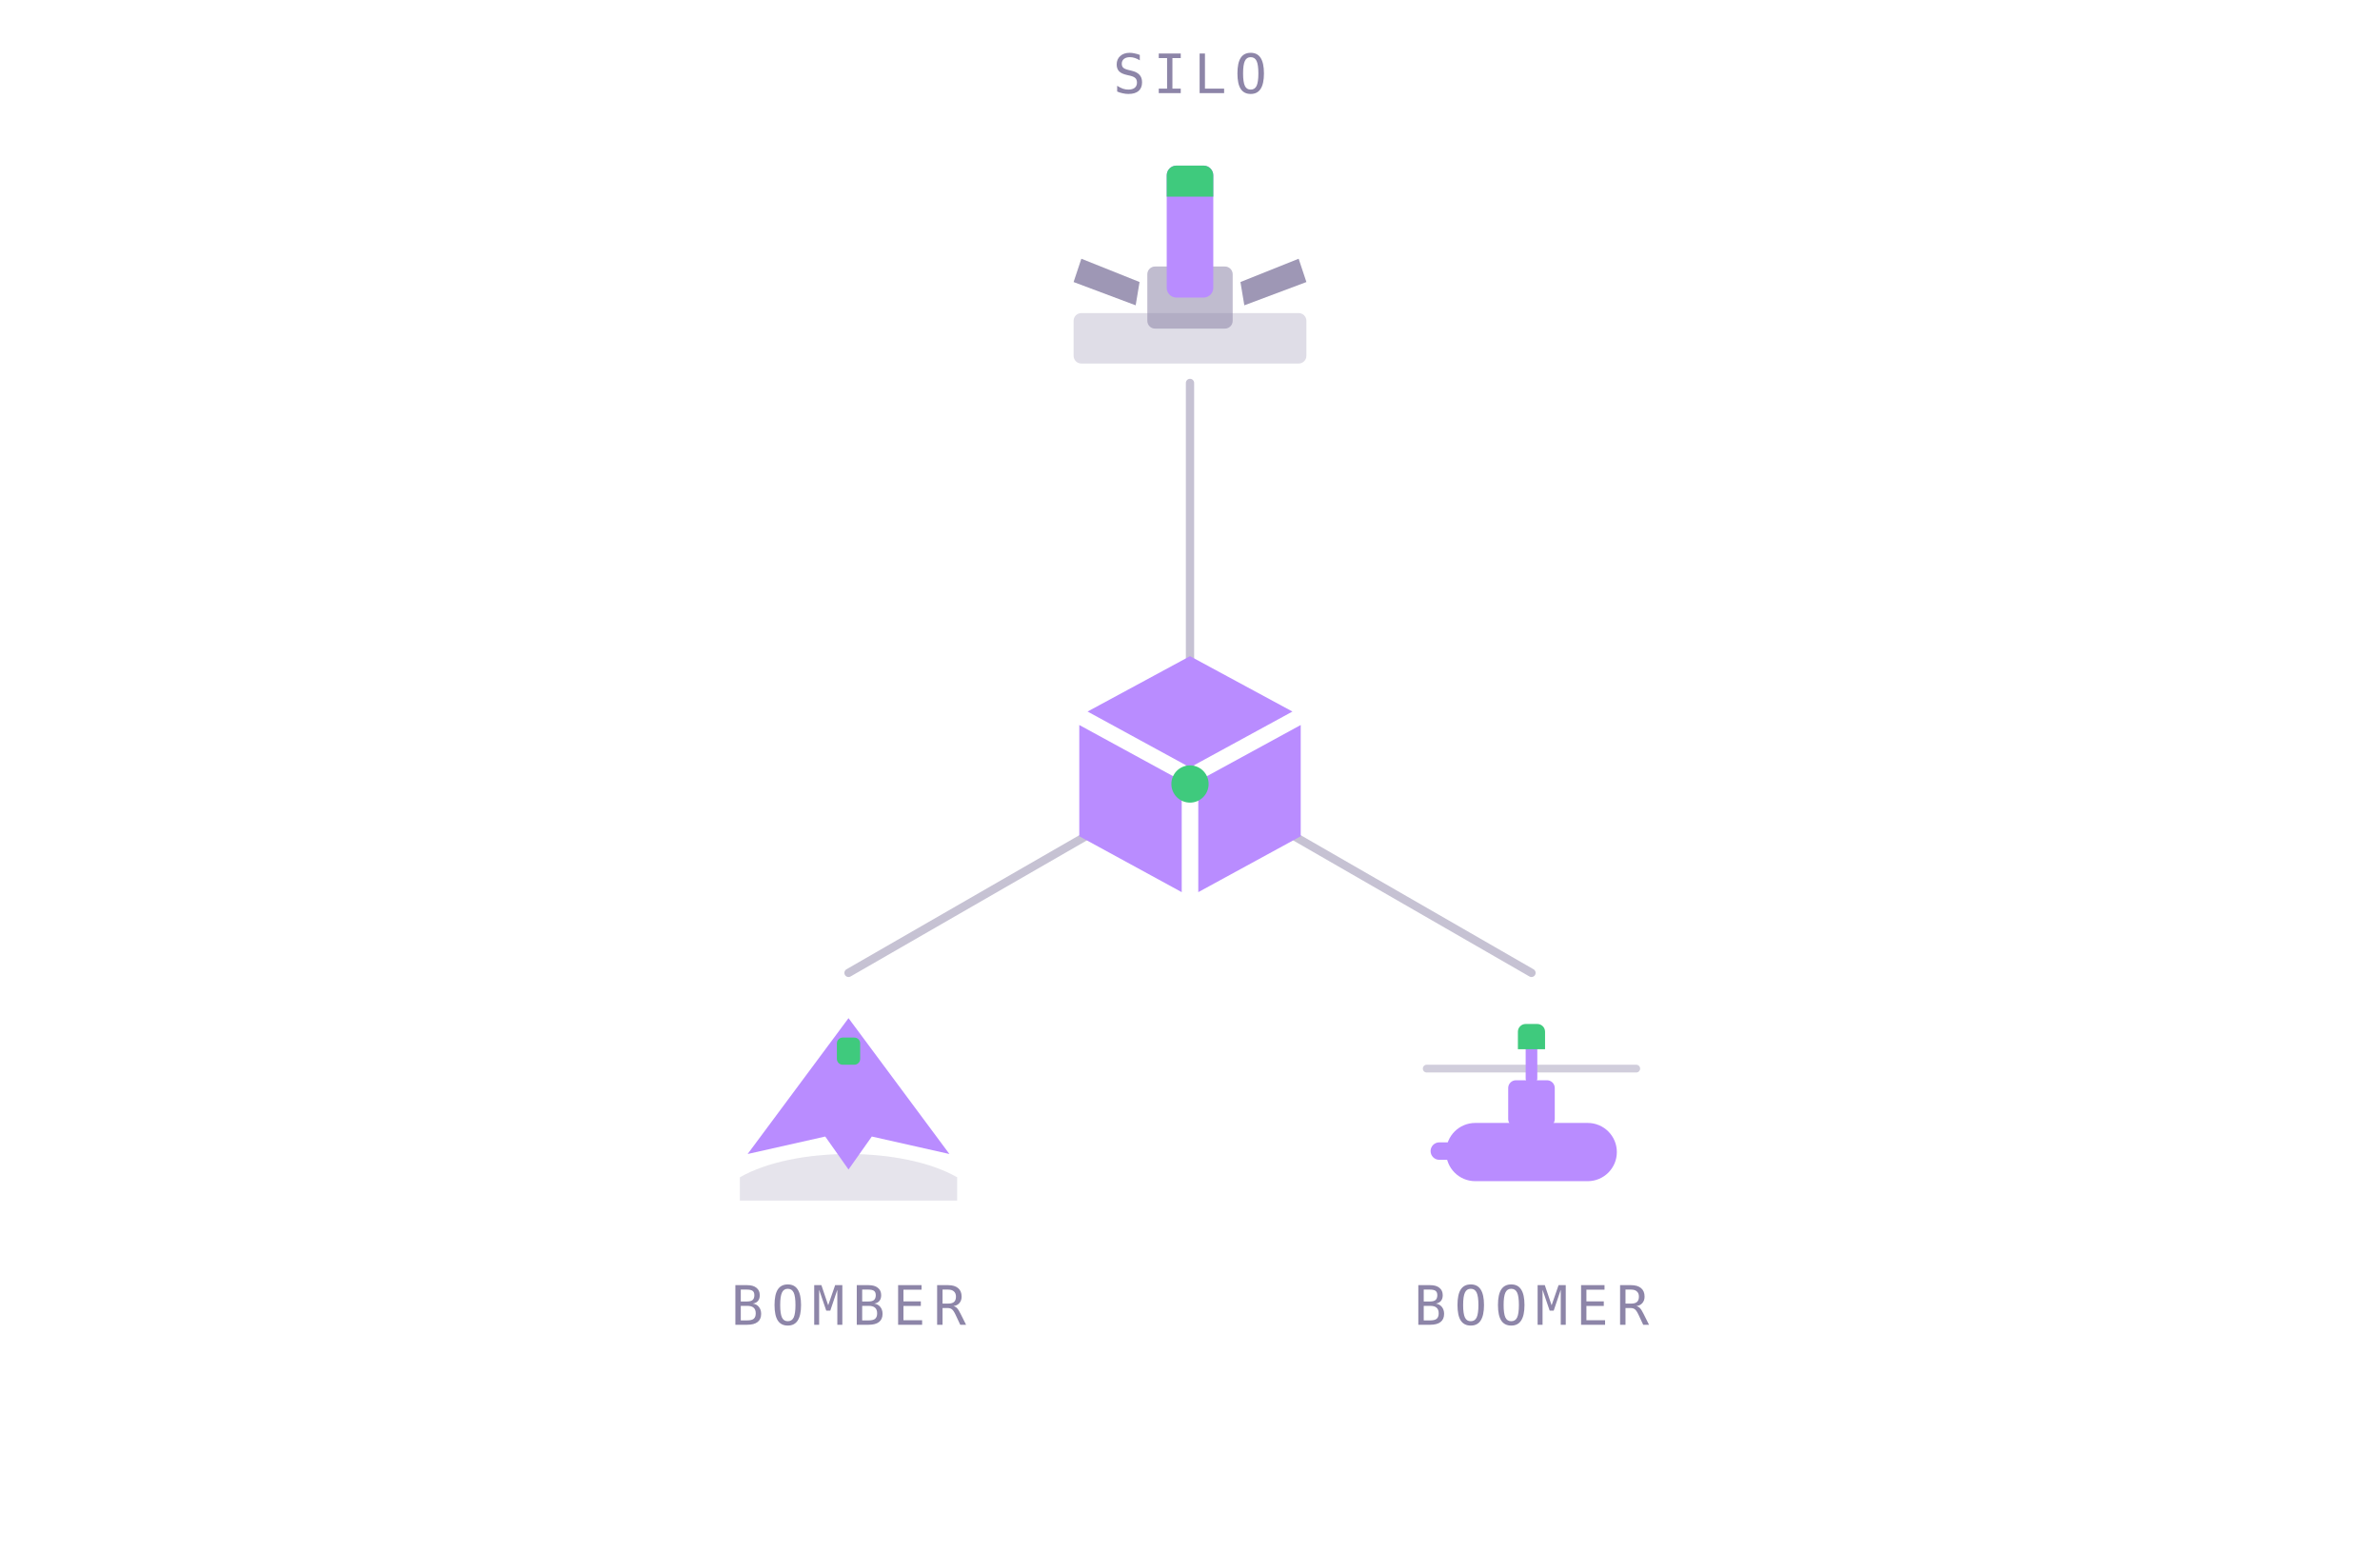
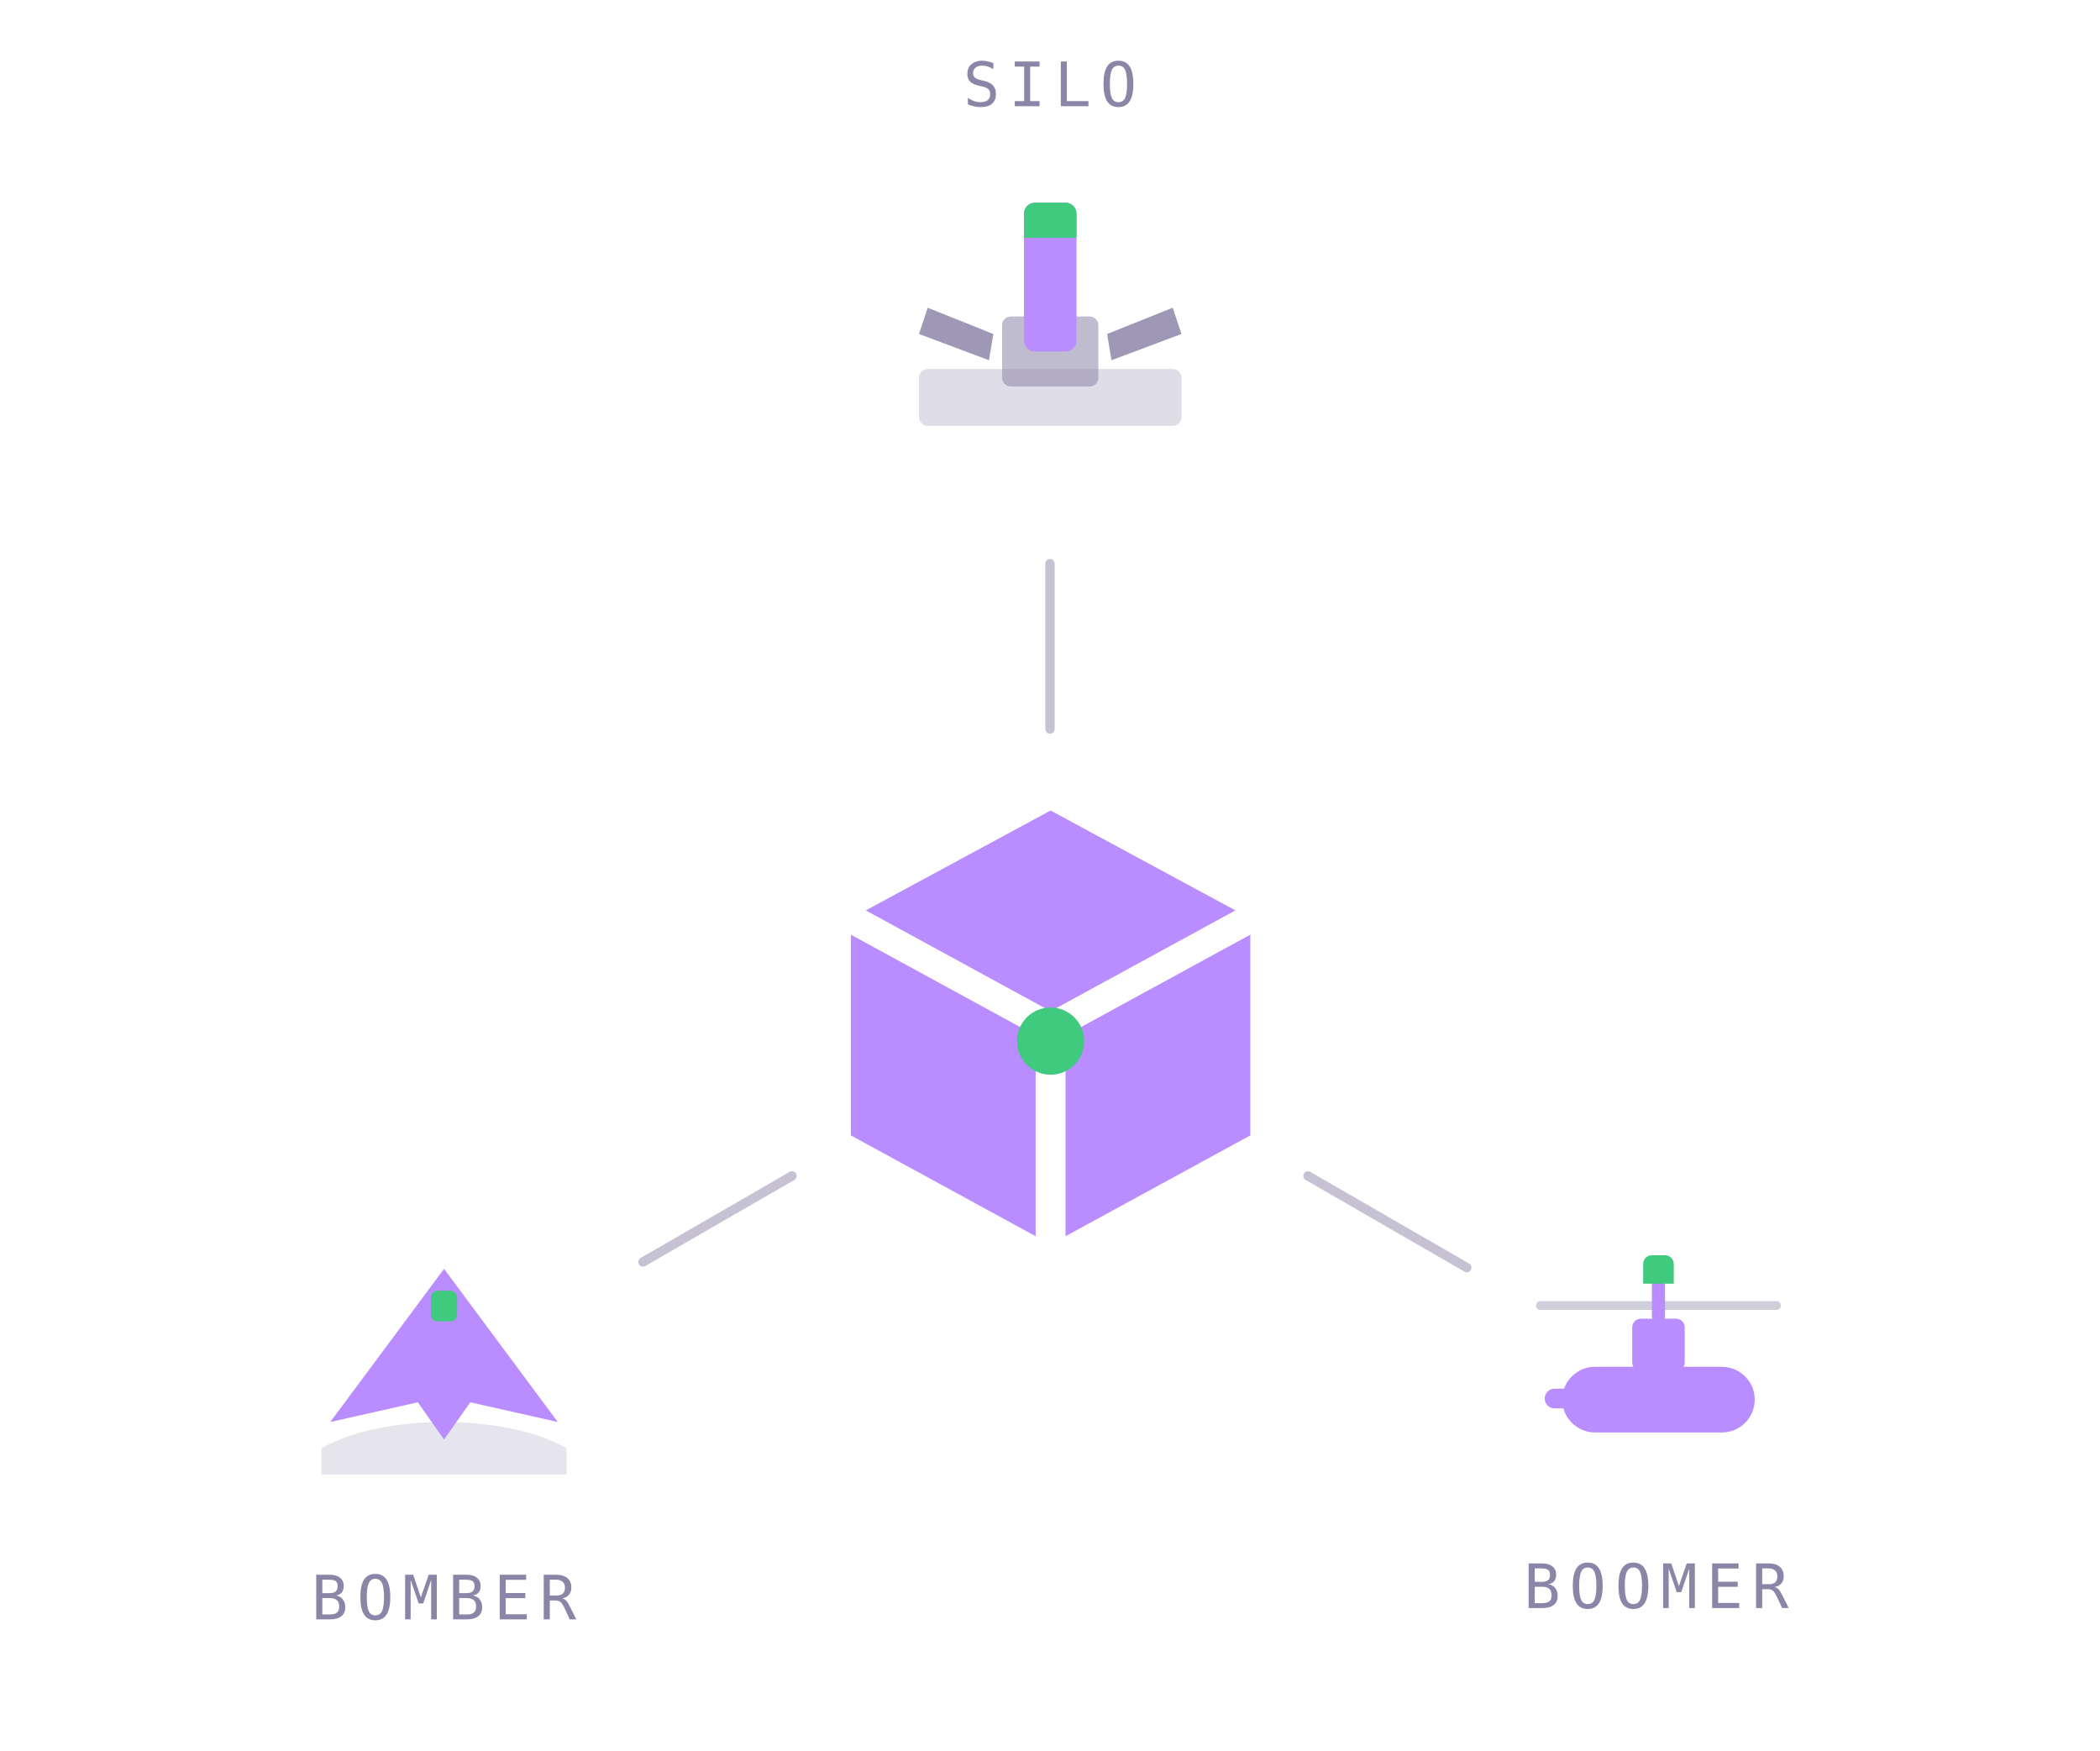
- <svg xmlns="http://www.w3.org/2000/svg" viewBox="0 0 460 300" width="460" height="300" role="img" aria-label="The three delivery legs on the mark's blade axes">
+ <svg xmlns="http://www.w3.org/2000/svg" viewBox="0 0 360 300" width="360" height="300" role="img" aria-label="The three delivery legs on the mark's blade axes">
  <defs>
    <g id="trefoil">
      <polygon fill="#b98cff" points="32,8.8 51.8,19.5 32,30.3 12.2,19.5" />
      <polygon fill="#b98cff" points="10.6,22.1 30.4,32.9 30.4,54.4 10.6,43.6" />
      <polygon fill="#b98cff" points="53.4,22.1 33.6,32.9 33.6,54.4 53.4,43.6" />
      <circle fill="#3fca7d" cx="32" cy="33.5" r="3.6" />
    </g>
    <g id="silo">
      <rect fill="#8d85a8" opacity=".28" x="2" y="46" width="60" height="13" rx="2" />
      <rect fill="#8d85a8" opacity=".55" x="21" y="34" width="22" height="16" rx="2" />
      <path fill="#8d85a8" opacity=".85" d="M19,38 L4,32 L2,38 L18,44 Z" />
      <path fill="#8d85a8" opacity=".85" d="M45,38 L60,32 L62,38 L46,44 Z" />
      <rect fill="#b98cff" x="26" y="8" width="12" height="34" rx="2.5" />
      <path fill="#3fca7d" d="M26,16 L26,10.5 A2.5,2.5 0 0 1 28.5,8 L35.5,8 A2.5,2.5 0 0 1 38,10.5 L38,16 Z" />
    </g>
    <g id="boomer">
      <rect fill="#8d85a8" opacity=".4" x="4" y="21" width="56" height="2" rx="1" />
      <rect fill="#b98cff" x="6" y="41" width="9" height="4.5" rx="2.25" />
      <rect fill="#b98cff" x="10" y="36" width="44" height="15" rx="7.5" />
      <rect fill="#b98cff" x="26" y="25" width="12" height="12" rx="2" />
      <rect fill="#b98cff" x="30.5" y="15" width="3" height="11" rx="1.5" />
      <path fill="#3fca7d" d="M28.5,17 L28.5,12.5 A2,2 0 0 1 30.5,10.5 L33.5,10.5 A2,2 0 0 1 35.5,12.5 L35.5,17 Z" />
    </g>
    <g id="bomber">
      <path fill="#8d85a8" opacity=".22" d="M4,50 C18,42 46,42 60,50 L60,56 L4,56 Z" />
      <path fill="#b98cff" d="M32,9 L58,44 L38,39.5 L32,48 L26,39.5 L6,44 Z" />
      <rect fill="#3fca7d" x="29" y="14" width="6" height="7" rx="1.5" />
    </g>
  </defs>
  <g stroke="#8d85a8" stroke-width="1.6" opacity=".5" stroke-linecap="round" fill="none">
-     <path d="M230,150 L230,74" />
-     <path d="M230,150 L296,188" />
-     <path d="M230,150 L164,188" />
+     <path d="M180.00,124.94 L180.00,96.60" />
+     <path d="M224.22,201.53 L251.45,217.25" />
+     <path d="M135.78,201.53 L110.23,216.28" />
  </g>
-   <use href="#trefoil" transform="translate(198,118)" />
-   <use href="#silo" transform="translate(206,26) scale(0.75)" />
-   <use href="#boomer" transform="translate(272,190) scale(0.75)" />
-   <use href="#bomber" transform="translate(140,190) scale(0.75)" />
+   <use href="#silo" transform="translate(156.04,28.74) scale(0.75)" />
+   <use href="#boomer" transform="translate(260.31,207.25) scale(0.75)" />
+   <use href="#bomber" transform="translate(52.12,210.71) scale(0.75)" />
+   <use href="#trefoil" transform="translate(128.90,124.83) scale(1.6)" />
  <g font-family="ui-monospace, SFMono-Regular, Consolas, monospace" font-size="10.5" letter-spacing="1.5" fill="#8d85a8" text-anchor="middle">
-     <text x="230" y="18">SILO</text>
-     <text x="296" y="256">BOOMER</text>
-     <text x="164" y="256">BOMBER</text>
+     <text x="180.00" y="18.20">SILO</text>
+     <text x="283.92" y="275.60">BOOMER</text>
+     <text x="76.08" y="277.54">BOMBER</text>
  </g>
</svg>
